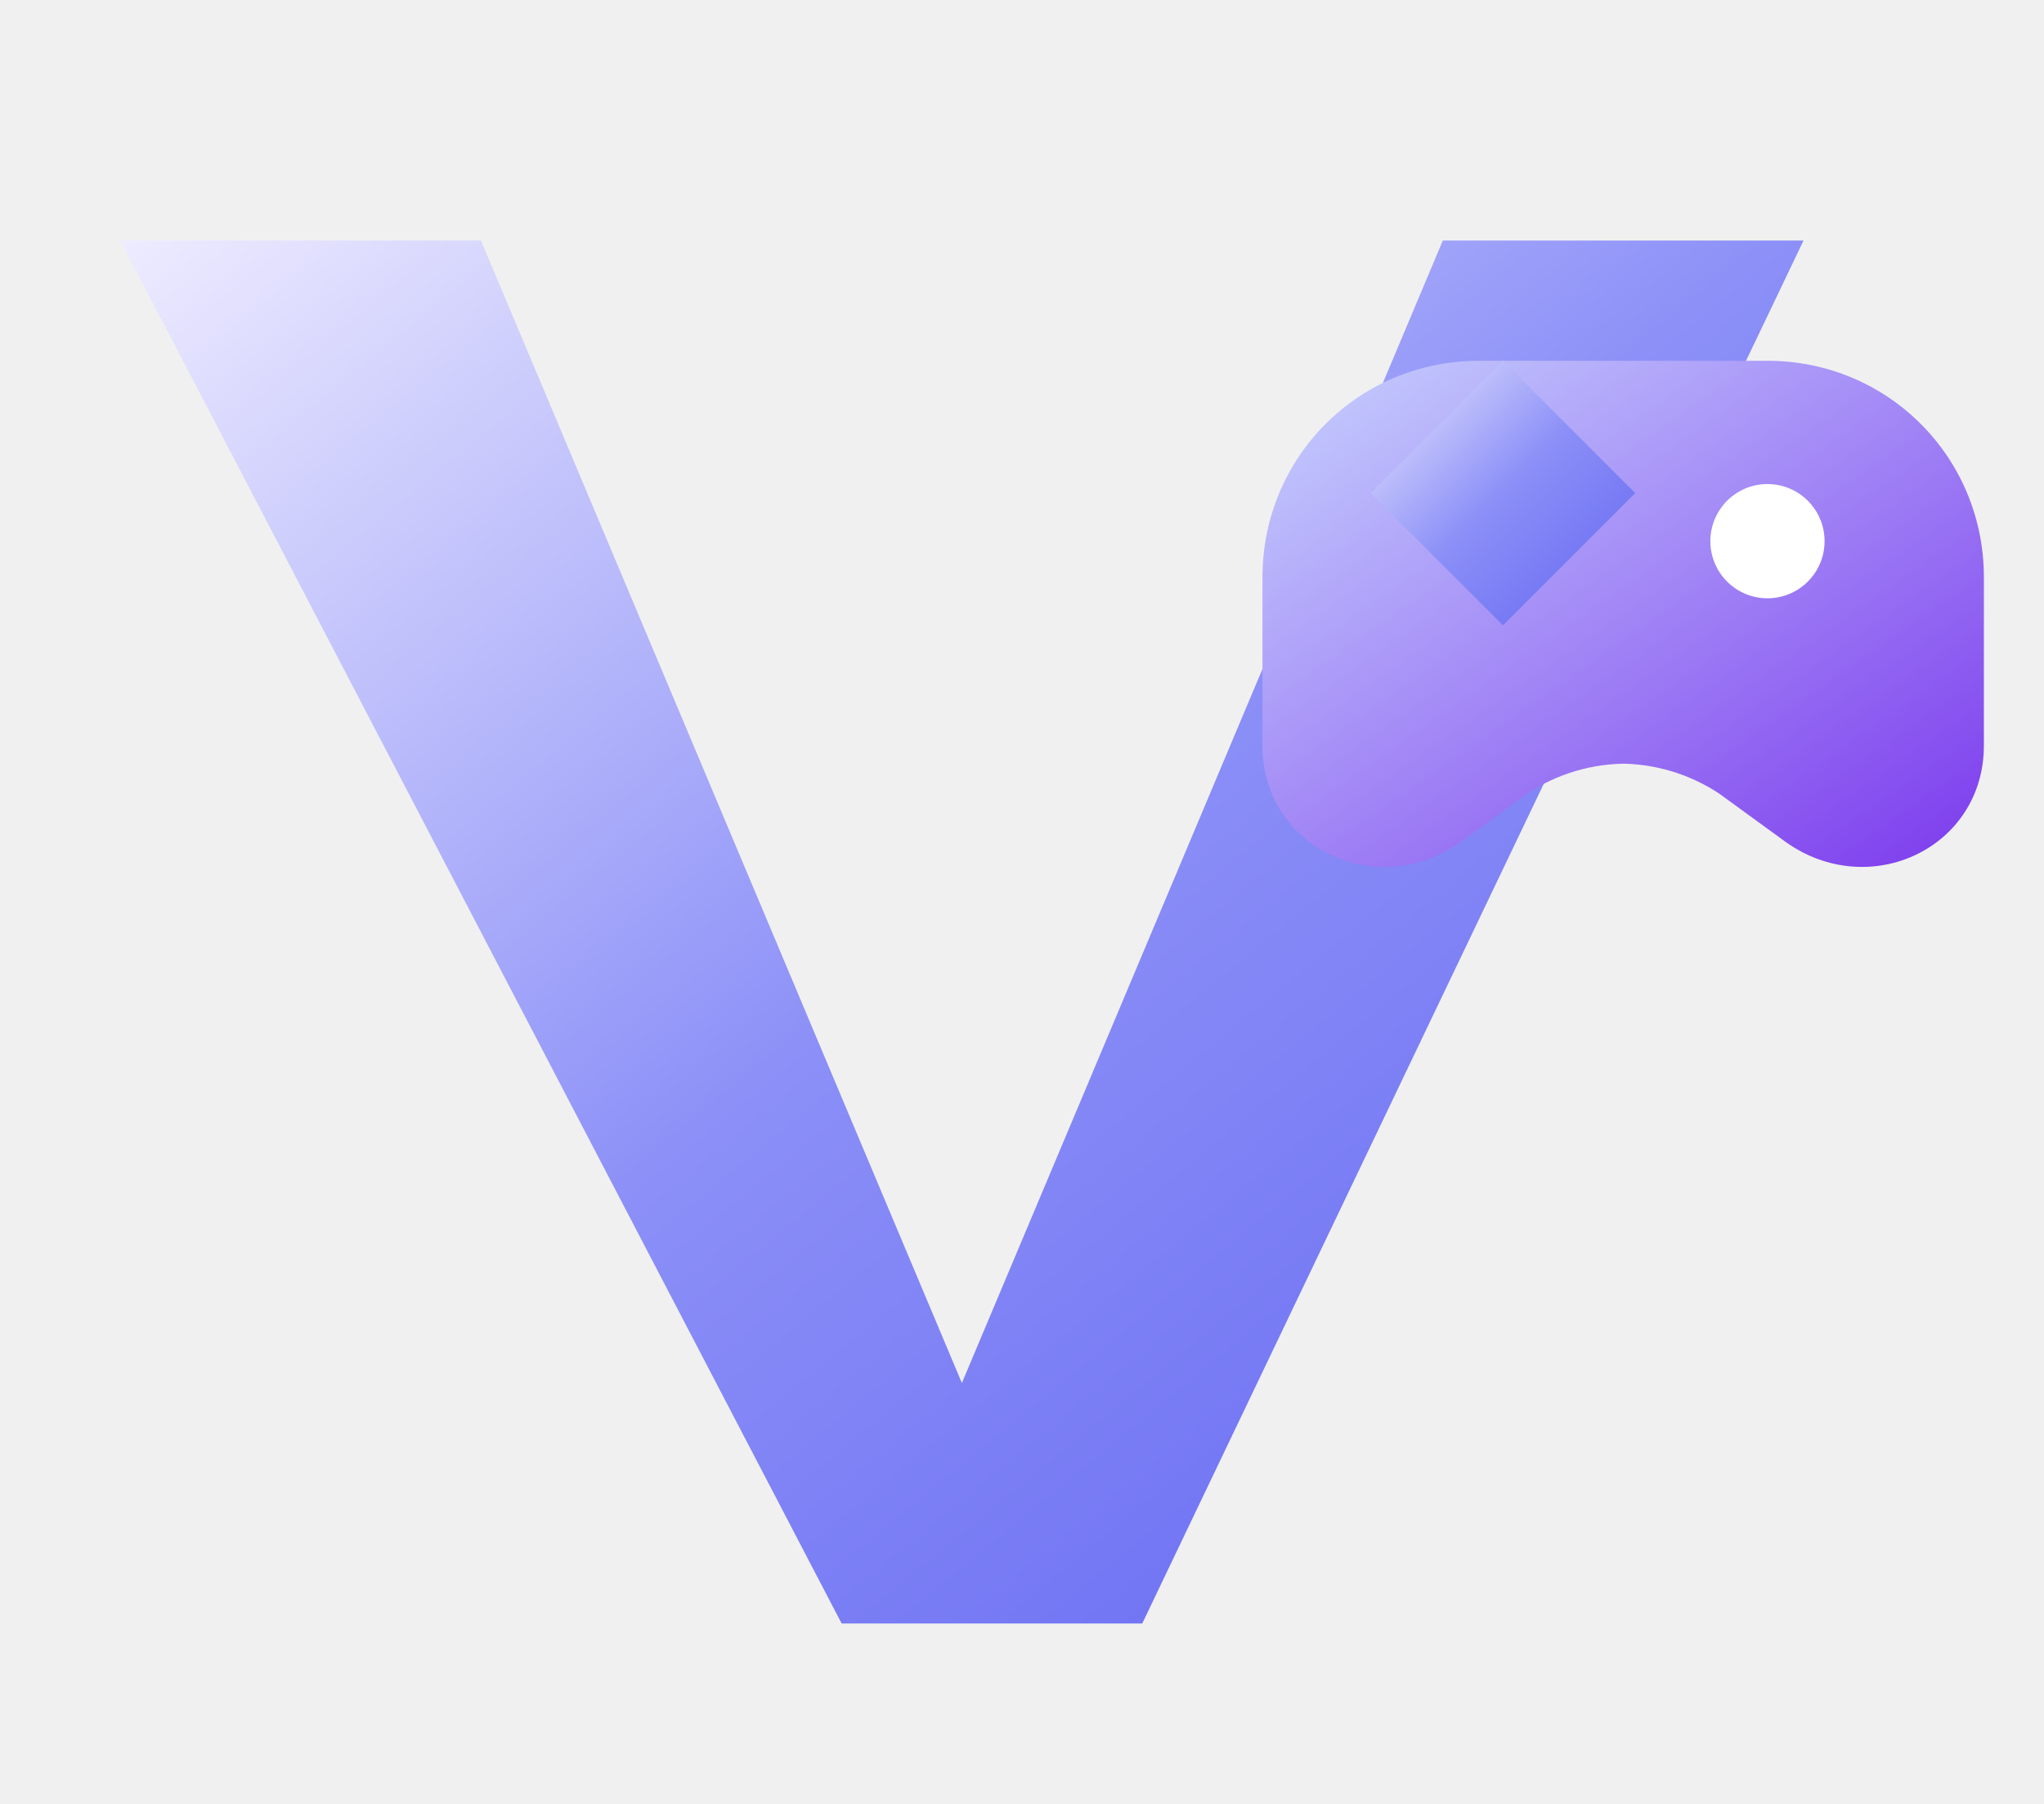
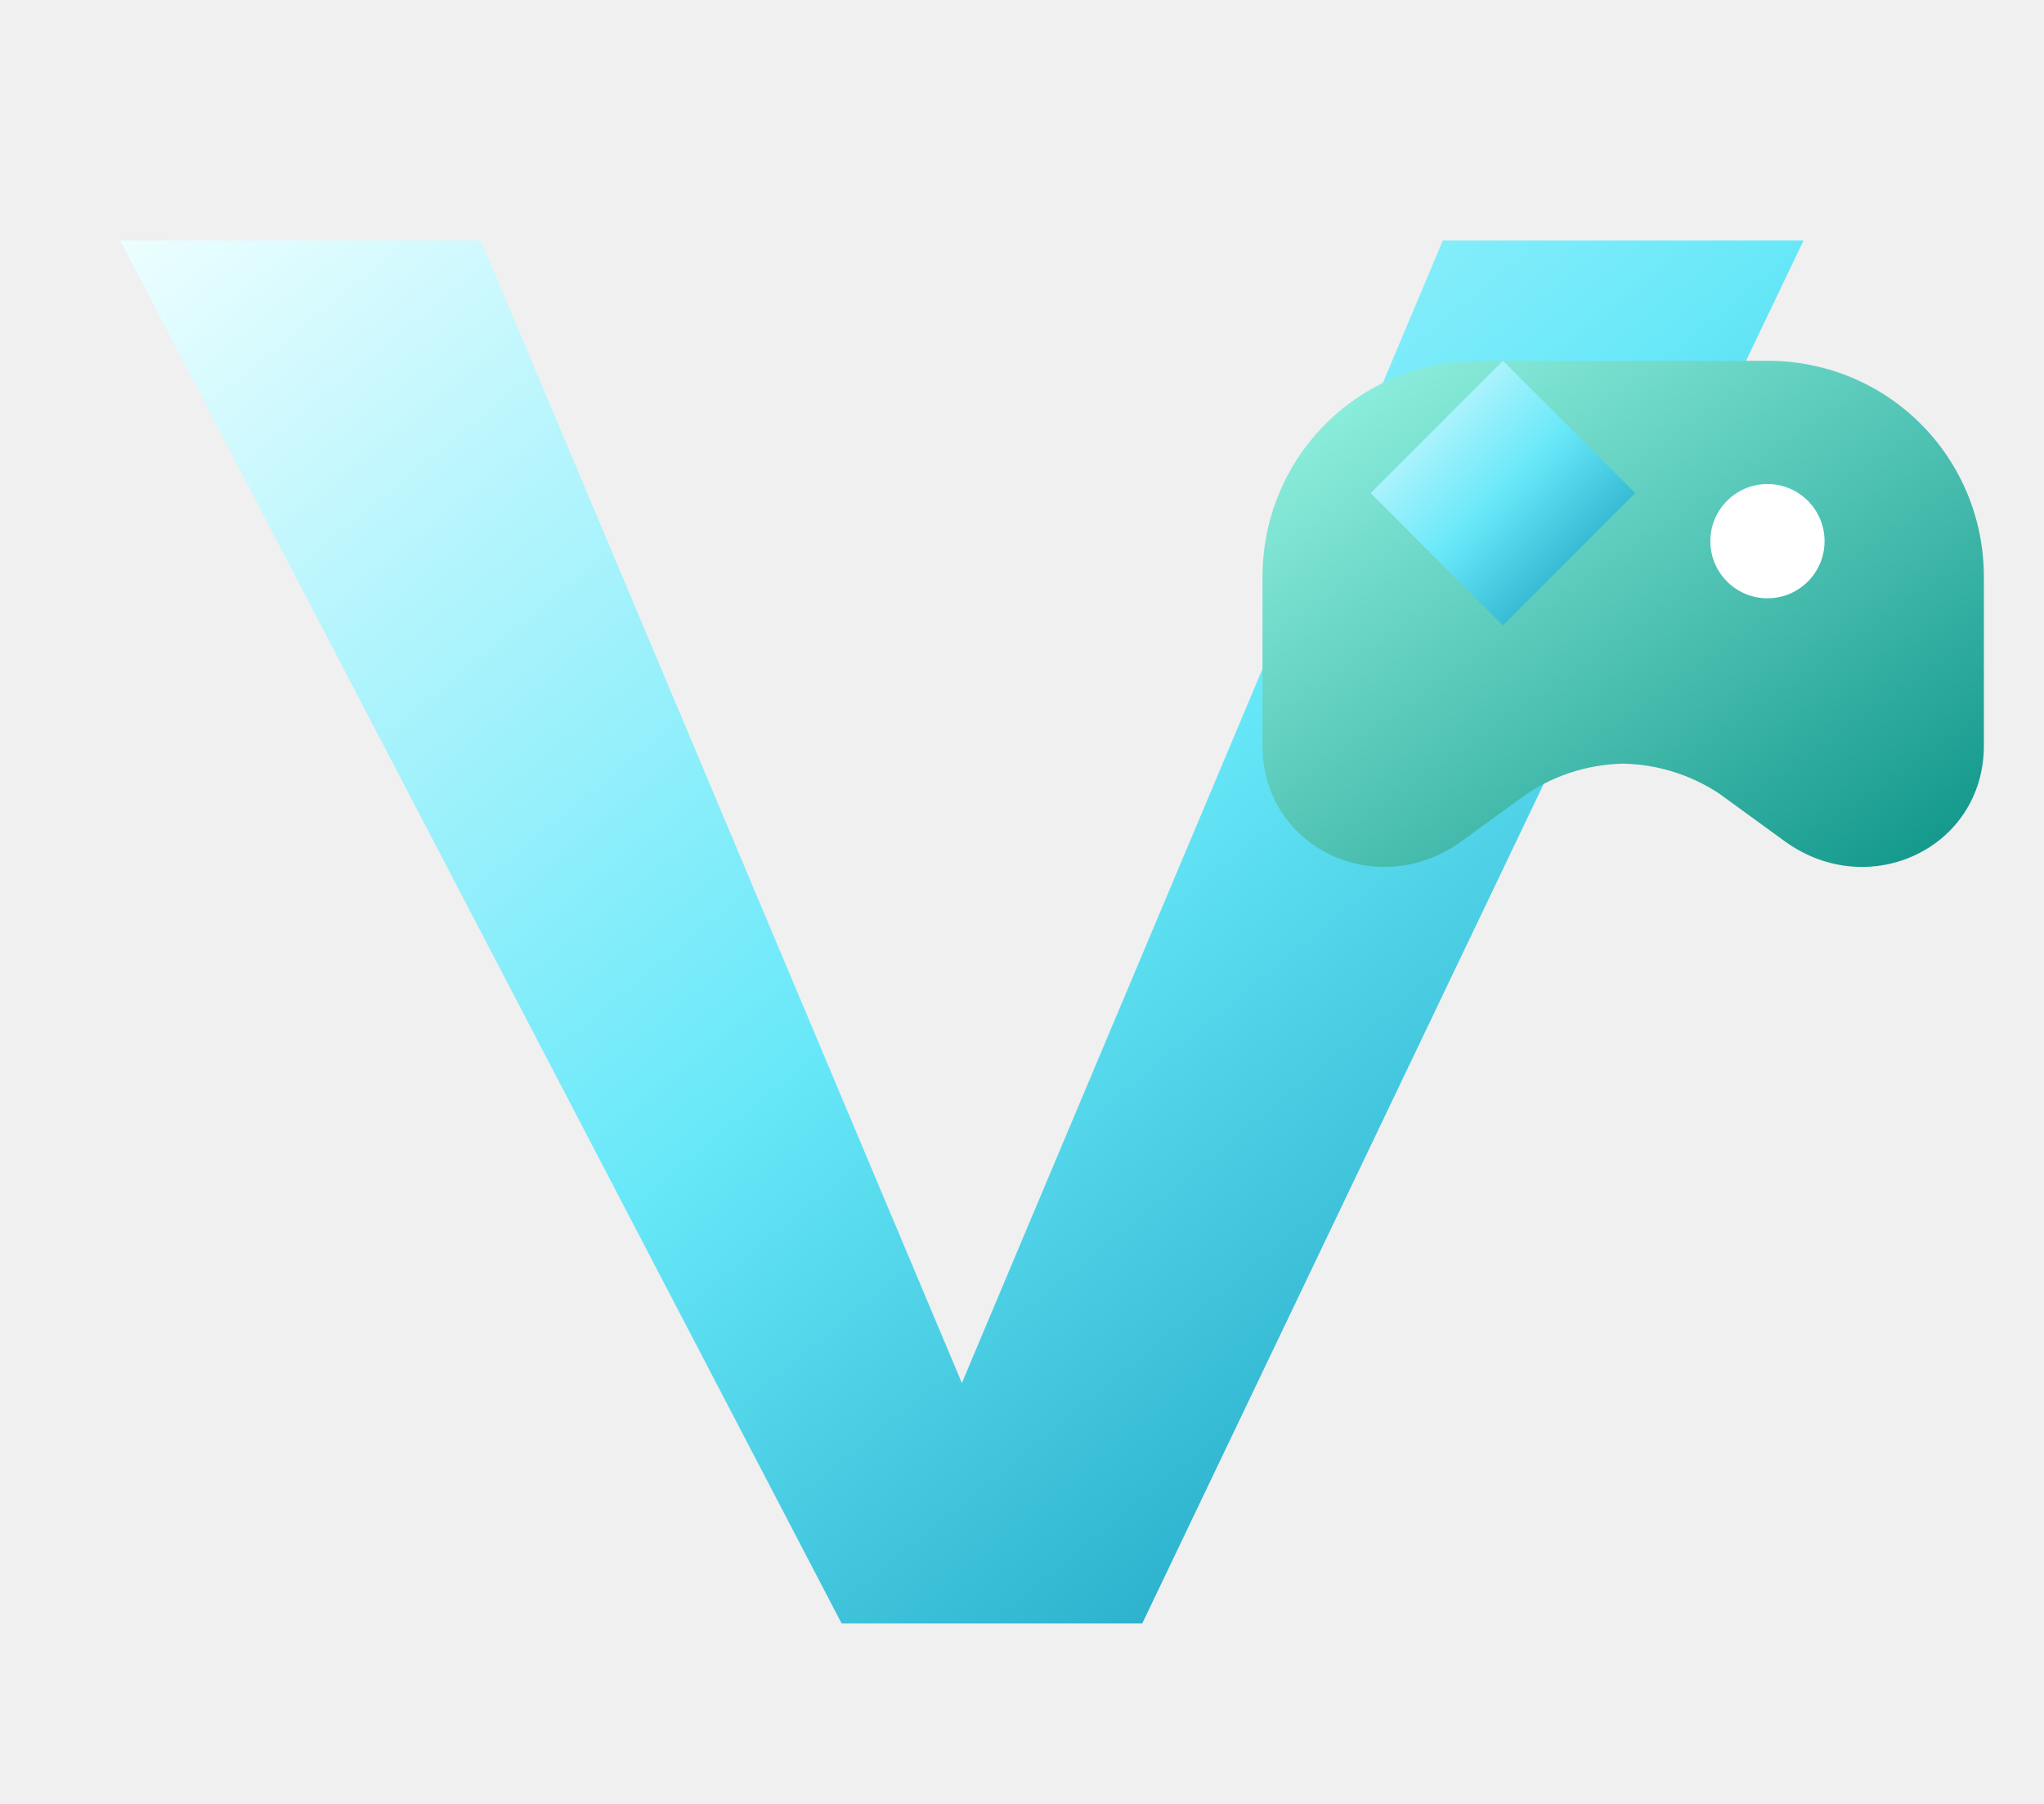
<svg xmlns="http://www.w3.org/2000/svg" viewBox="0 0 34 30">
  <defs>
    <linearGradient id="vg" x1="0" y1="0" x2="1" y2="1">
-       <stop offset="0" stop-color="#EDEBFF" />
-       <stop offset="0.5" stop-color="#8B8FF7" />
-       <stop offset="1" stop-color="#6366F1" />
+       <stop offset="0" stop-color="#ECFEFF" />
+       <stop offset="0.5" stop-color="#67E8F9" />
+       <stop offset="1" stop-color="#0891B2" />
    </linearGradient>
    <linearGradient id="gg" x1="0" y1="0" x2="1" y2="1">
-       <stop offset="0" stop-color="#C7D2FE" />
-       <stop offset="1" stop-color="#7C3AED" />
+       <stop offset="0" stop-color="#99F6E4" />
+       <stop offset="1" stop-color="#0D9488" />
    </linearGradient>
  </defs>
  <path d="M2 4 L8 4 L16 23 L24 4 L30 4 L19 27 L14 27 Z" fill="url(#vg)" />
  <g transform="translate(19,6)">
    <path d="M2 3.6c0-2 1.6-3.6 3.6-3.6h4.8c2 0 3.6 1.6 3.6 3.6v2.8c0 1.7-1.9 2.6-3.3 1.6l-1.1-.8a3 3 0 0 0-1.7-.5H8.1a3 3 0 0 0-1.7.5l-1.1.8C3.9 9 2 8.1 2 6.4Z" fill="url(#gg)" />
    <circle cx="10.4" cy="3" r="0.95" fill="#fff" />
    <path d="M6 0 8.2 2.2 6 4.4 3.8 2.2Z" fill="url(#vg)" />
  </g>
</svg>
